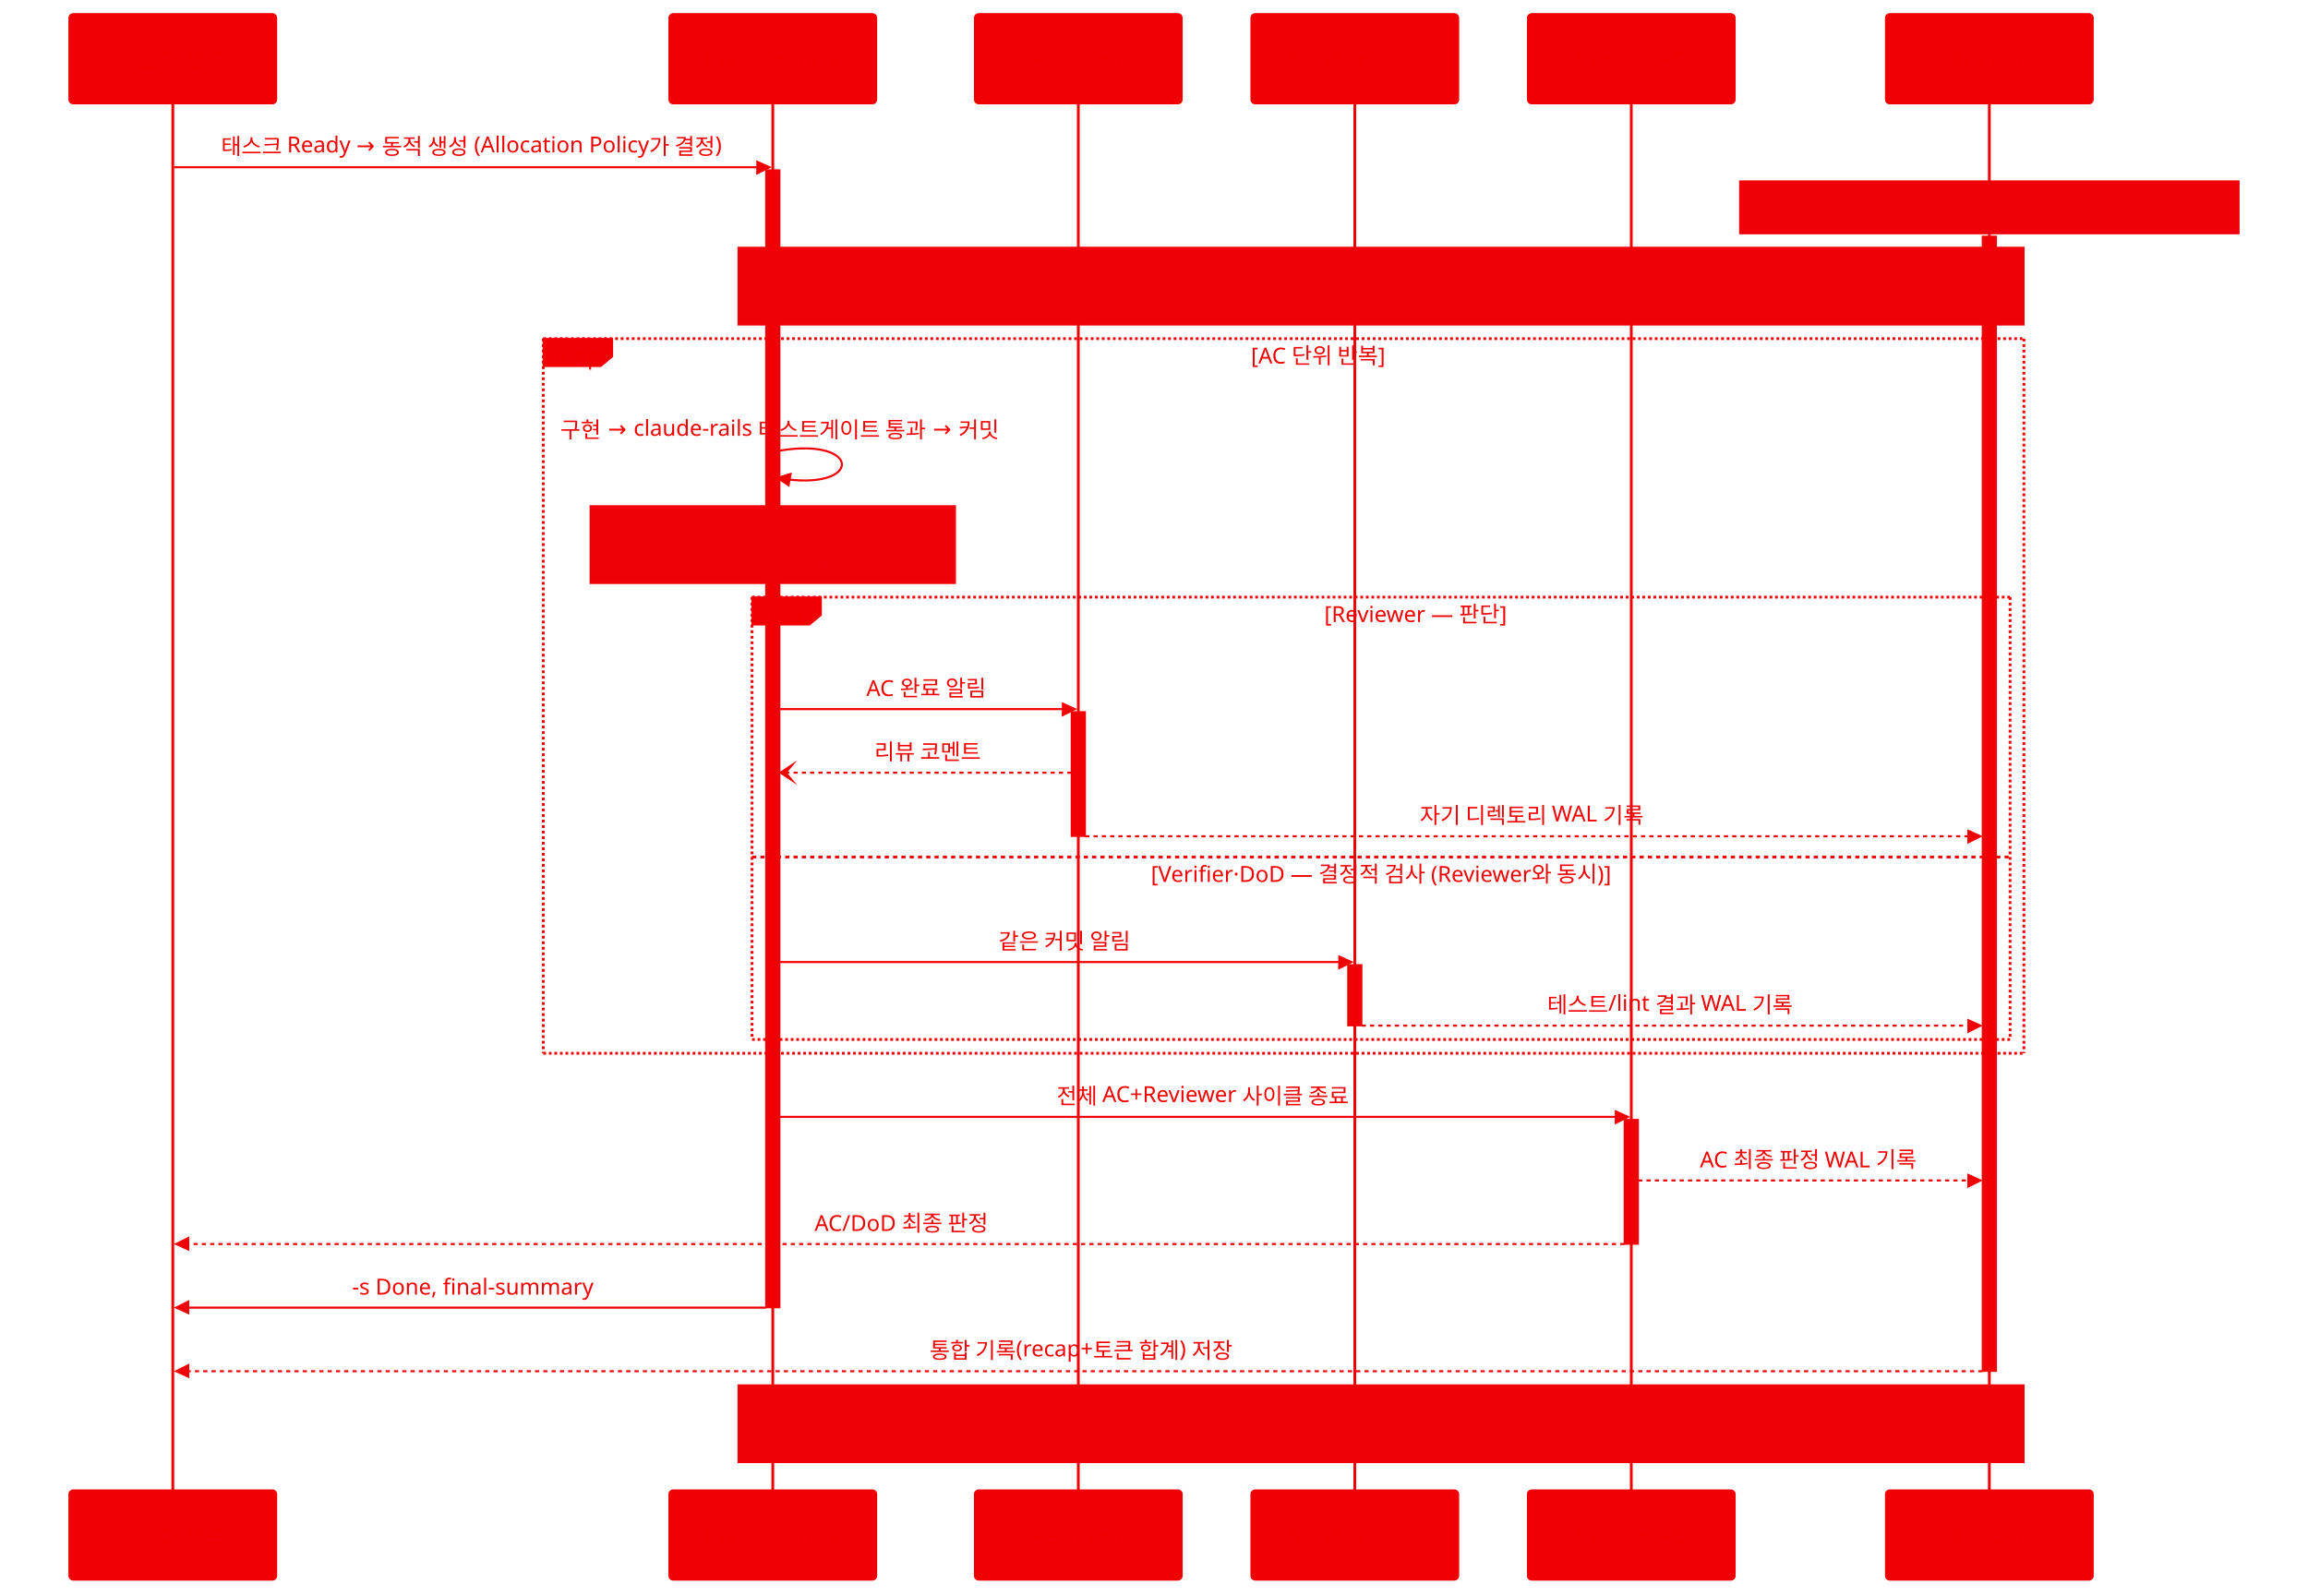
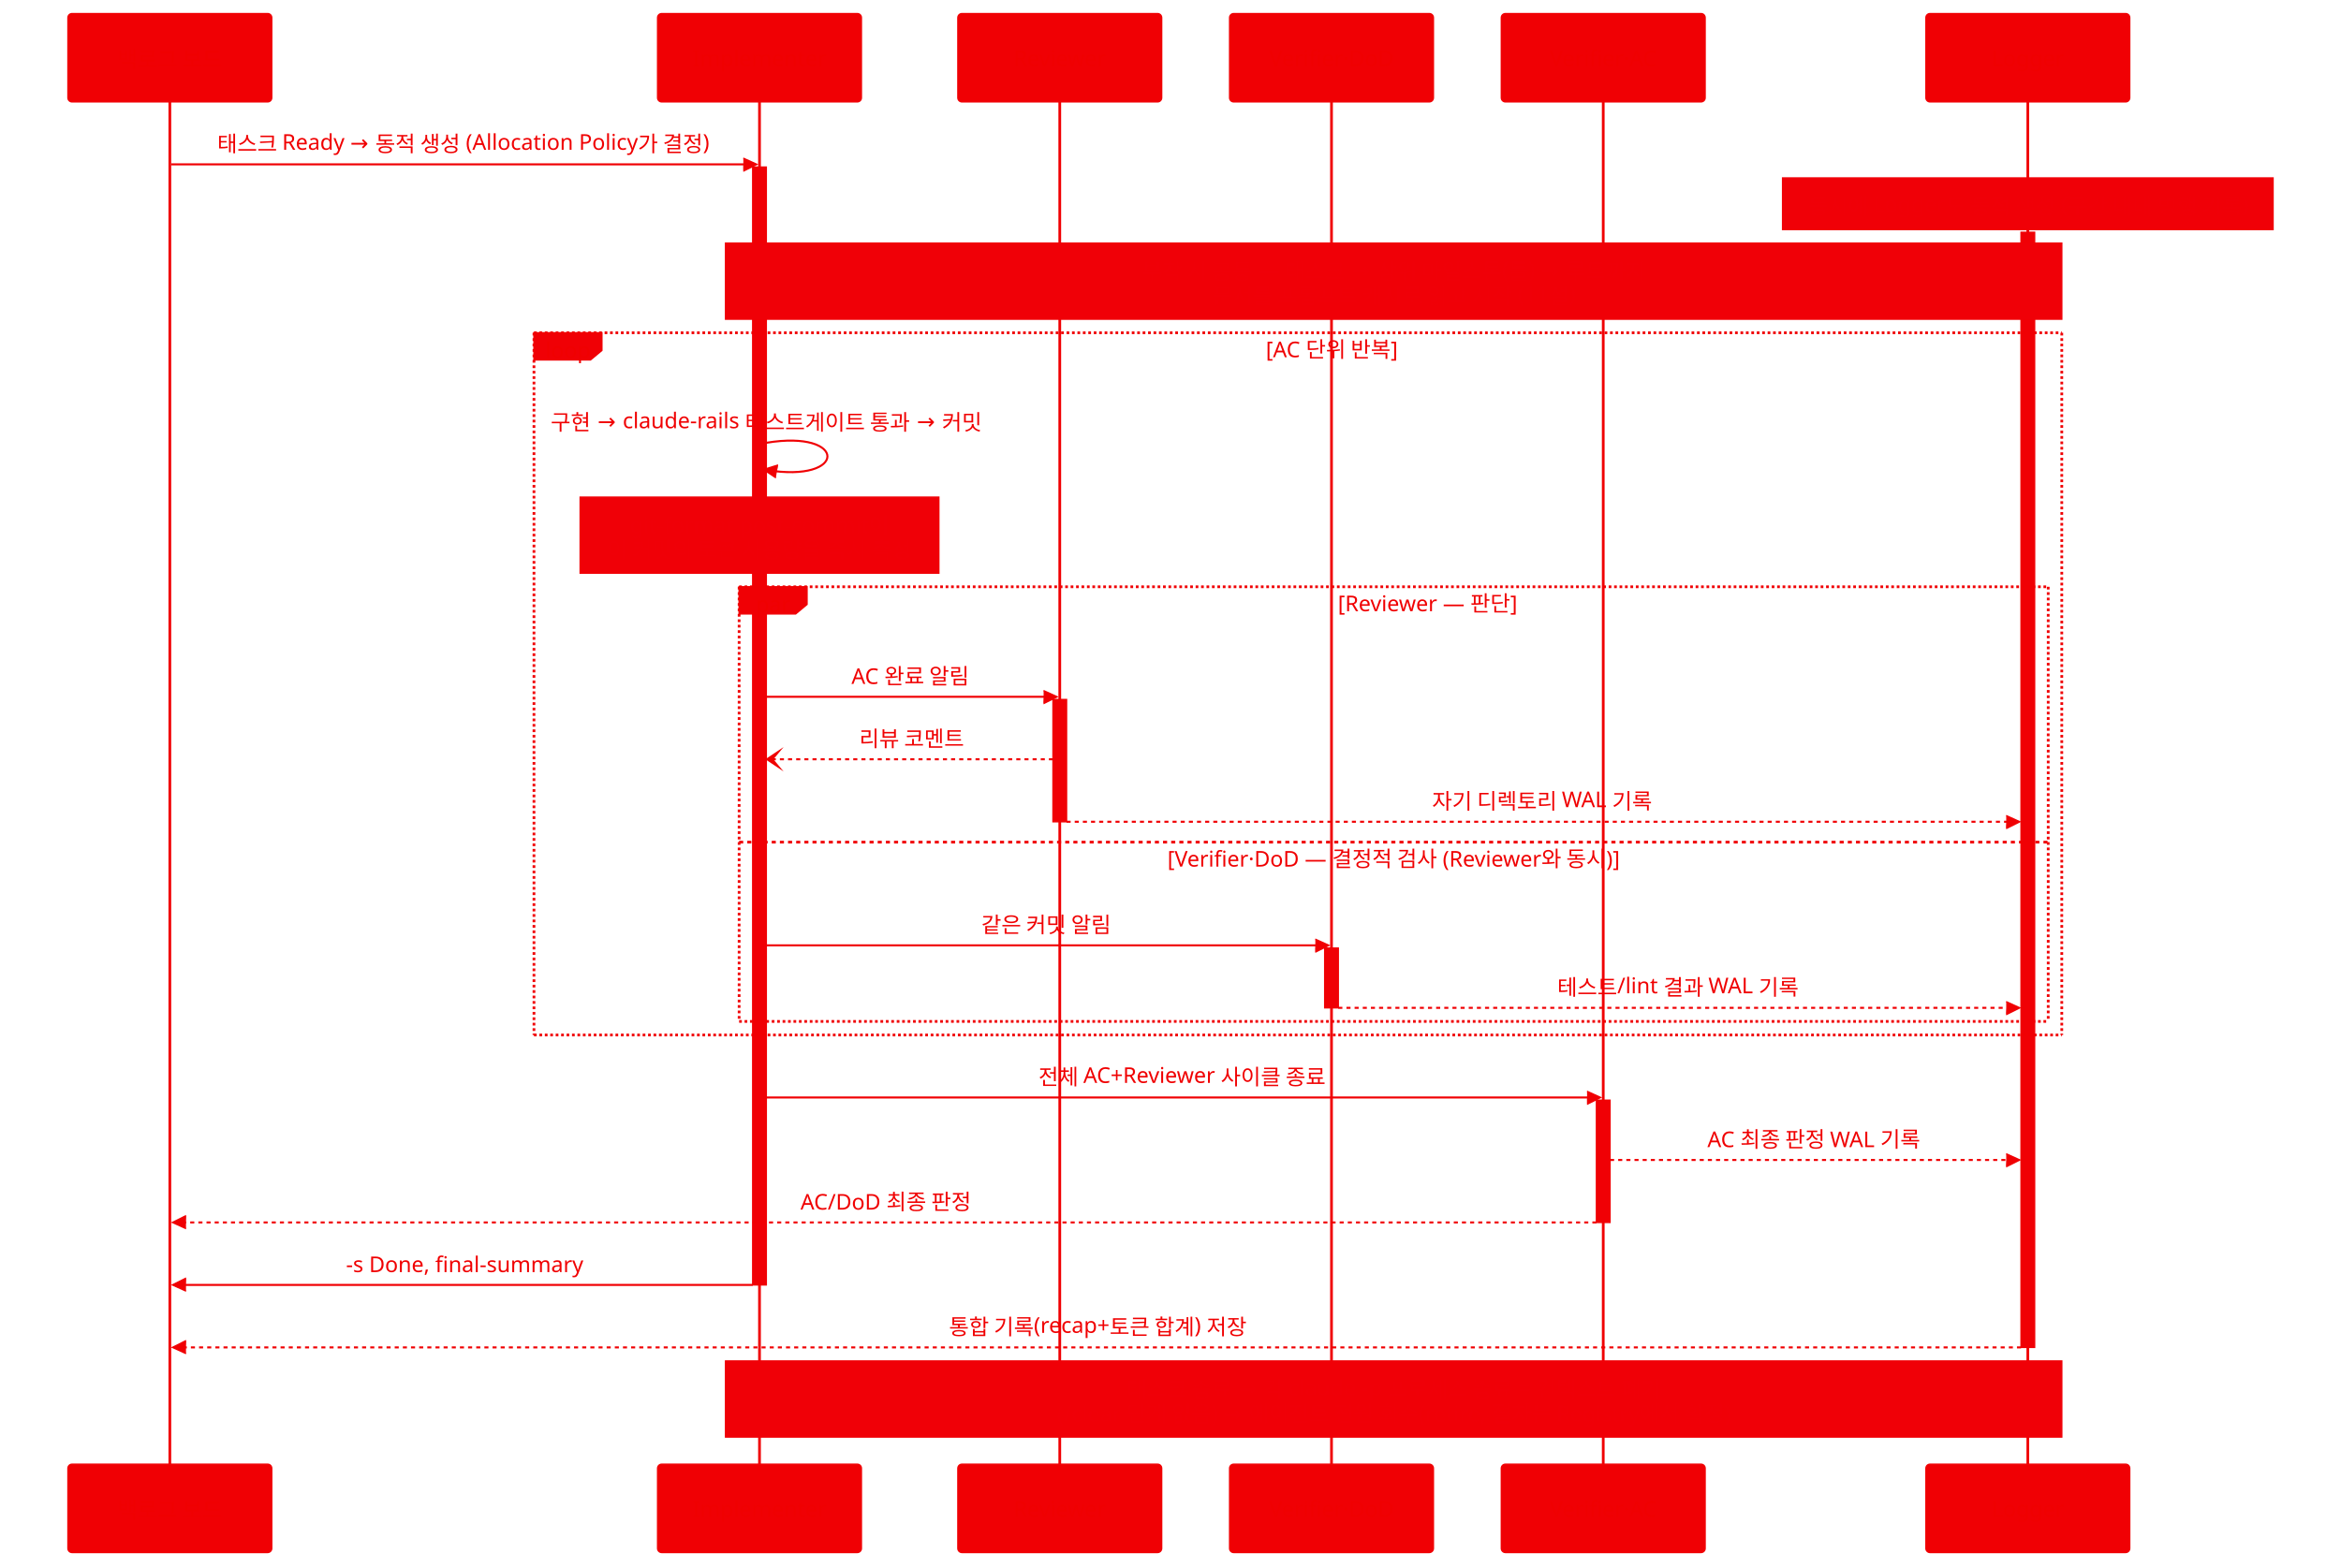
- <svg xmlns="http://www.w3.org/2000/svg" id="my-svg" width="100%" style="max-width: 1669.5px; background-color: transparent;" viewBox="-50 -10 1669.5 1154" role="graphics-document document" aria-roledescription="sequence">
-   <g>
-     <rect x="1314" y="1068" fill="#eaeaea" stroke="#666" width="150" height="65" name="Log" rx="3" ry="3" class="actor actor-bottom" />
-     <text x="1389" y="1100.5" dominant-baseline="central" alignment-baseline="central" class="actor actor-box" style="text-anchor: middle; font-size: 16px; font-weight: 400;">
-       <tspan x="1389" dy="0">Logger</tspan>
+ <svg xmlns="http://www.w3.org/2000/svg" id="my-svg" width="100%" style="max-width: 1723px; background-color: transparent;" viewBox="-50 -10 1723 1154" role="graphics-document document" aria-roledescription="sequence">
+   <g>
+     <rect x="1367.5" y="1068" fill="#eaeaea" stroke="#666" width="150" height="65" name="Log" rx="3" ry="3" class="actor actor-bottom" />
+     <text x="1442.5" y="1100.5" dominant-baseline="central" alignment-baseline="central" class="actor actor-box" style="text-anchor: middle; font-size: 16px; font-weight: 400;">
+       <tspan x="1442.5" dy="0">Logger</tspan>
    </text>
  </g>
  <g>
    <rect x="1055" y="1068" fill="#eaeaea" stroke="#666" width="150" height="65" name="VA" rx="3" ry="3" class="actor actor-bottom" />
    <text x="1130" y="1100.5" dominant-baseline="central" alignment-baseline="central" class="actor actor-box" style="text-anchor: middle; font-size: 16px; font-weight: 400;">
      <tspan x="1130" dy="0">Verifier·AC</tspan>
    </text>
  </g>
  <g>
    <rect x="855" y="1068" fill="#eaeaea" stroke="#666" width="150" height="65" name="VD" rx="3" ry="3" class="actor actor-bottom" />
    <text x="930" y="1100.5" dominant-baseline="central" alignment-baseline="central" class="actor actor-box" style="text-anchor: middle; font-size: 16px; font-weight: 400;">
      <tspan x="930" dy="0">Verifier·DoD</tspan>
    </text>
  </g>
  <g>
    <rect x="655" y="1068" fill="#eaeaea" stroke="#666" width="150" height="65" name="Rev" rx="3" ry="3" class="actor actor-bottom" />
    <text x="730" y="1100.5" dominant-baseline="central" alignment-baseline="central" class="actor actor-box" style="text-anchor: middle; font-size: 16px; font-weight: 400;">
      <tspan x="730" dy="0">Reviewer</tspan>
    </text>
  </g>
  <g>
    <rect x="434" y="1068" fill="#eaeaea" stroke="#666" width="150" height="65" name="Imp" rx="3" ry="3" class="actor actor-bottom" />
    <text x="509" y="1100.5" dominant-baseline="central" alignment-baseline="central" class="actor actor-box" style="text-anchor: middle; font-size: 16px; font-weight: 400;">
      <tspan x="509" dy="0">Implementer</tspan>
    </text>
  </g>
  <g>
    <rect x="0" y="1068" fill="#eaeaea" stroke="#666" width="150" height="65" name="Board" rx="3" ry="3" class="actor actor-bottom" />
    <text x="75" y="1100.5" dominant-baseline="central" alignment-baseline="central" class="actor actor-box" style="text-anchor: middle; font-size: 16px; font-weight: 400;">
      <tspan x="75" dy="0">백로그 보드</tspan>
    </text>
  </g>
  <g>
-     <line id="actor5" x1="1389" y1="65" x2="1389" y2="1068" class="actor-line 200" stroke-width="0.5px" stroke="#999" name="Log" data-et="life-line" data-id="Log" />
+     <line id="actor5" x1="1442.5" y1="65" x2="1442.5" y2="1068" class="actor-line 200" stroke-width="0.5px" stroke="#999" name="Log" data-et="life-line" data-id="Log" />
    <g id="root-5" data-et="participant" data-type="participant" data-id="Log">
-       <rect x="1314" y="0" fill="#eaeaea" stroke="#666" width="150" height="65" name="Log" rx="3" ry="3" class="actor actor-top" />
-       <text x="1389" y="32.5" dominant-baseline="central" alignment-baseline="central" class="actor actor-box" style="text-anchor: middle; font-size: 16px; font-weight: 400;">
-         <tspan x="1389" dy="0">Logger</tspan>
+       <rect x="1367.5" y="0" fill="#eaeaea" stroke="#666" width="150" height="65" name="Log" rx="3" ry="3" class="actor actor-top" />
+       <text x="1442.5" y="32.5" dominant-baseline="central" alignment-baseline="central" class="actor actor-box" style="text-anchor: middle; font-size: 16px; font-weight: 400;">
+         <tspan x="1442.5" dy="0">Logger</tspan>
      </text>
    </g>
  </g>
  <g>
    <line id="actor4" x1="1130" y1="65" x2="1130" y2="1068" class="actor-line 200" stroke-width="0.5px" stroke="#999" name="VA" data-et="life-line" data-id="VA" />
    <g id="root-4" data-et="participant" data-type="participant" data-id="VA">
      <rect x="1055" y="0" fill="#eaeaea" stroke="#666" width="150" height="65" name="VA" rx="3" ry="3" class="actor actor-top" />
      <text x="1130" y="32.5" dominant-baseline="central" alignment-baseline="central" class="actor actor-box" style="text-anchor: middle; font-size: 16px; font-weight: 400;">
        <tspan x="1130" dy="0">Verifier·AC</tspan>
      </text>
    </g>
  </g>
  <g>
    <line id="actor3" x1="930" y1="65" x2="930" y2="1068" class="actor-line 200" stroke-width="0.5px" stroke="#999" name="VD" data-et="life-line" data-id="VD" />
    <g id="root-3" data-et="participant" data-type="participant" data-id="VD">
      <rect x="855" y="0" fill="#eaeaea" stroke="#666" width="150" height="65" name="VD" rx="3" ry="3" class="actor actor-top" />
      <text x="930" y="32.5" dominant-baseline="central" alignment-baseline="central" class="actor actor-box" style="text-anchor: middle; font-size: 16px; font-weight: 400;">
        <tspan x="930" dy="0">Verifier·DoD</tspan>
      </text>
    </g>
  </g>
  <g>
    <line id="actor2" x1="730" y1="65" x2="730" y2="1068" class="actor-line 200" stroke-width="0.5px" stroke="#999" name="Rev" data-et="life-line" data-id="Rev" />
    <g id="root-2" data-et="participant" data-type="participant" data-id="Rev">
      <rect x="655" y="0" fill="#eaeaea" stroke="#666" width="150" height="65" name="Rev" rx="3" ry="3" class="actor actor-top" />
      <text x="730" y="32.5" dominant-baseline="central" alignment-baseline="central" class="actor actor-box" style="text-anchor: middle; font-size: 16px; font-weight: 400;">
        <tspan x="730" dy="0">Reviewer</tspan>
      </text>
    </g>
  </g>
  <g>
    <line id="actor1" x1="509" y1="65" x2="509" y2="1068" class="actor-line 200" stroke-width="0.5px" stroke="#999" name="Imp" data-et="life-line" data-id="Imp" />
    <g id="root-1" data-et="participant" data-type="participant" data-id="Imp">
      <rect x="434" y="0" fill="#eaeaea" stroke="#666" width="150" height="65" name="Imp" rx="3" ry="3" class="actor actor-top" />
      <text x="509" y="32.5" dominant-baseline="central" alignment-baseline="central" class="actor actor-box" style="text-anchor: middle; font-size: 16px; font-weight: 400;">
        <tspan x="509" dy="0">Implementer</tspan>
      </text>
    </g>
  </g>
  <g>
    <line id="actor0" x1="75" y1="65" x2="75" y2="1068" class="actor-line 200" stroke-width="0.5px" stroke="#999" name="Board" data-et="life-line" data-id="Board" />
    <g id="root-0" data-et="participant" data-type="participant" data-id="Board">
      <rect x="0" y="0" fill="#eaeaea" stroke="#666" width="150" height="65" name="Board" rx="3" ry="3" class="actor actor-top" />
      <text x="75" y="32.5" dominant-baseline="central" alignment-baseline="central" class="actor actor-box" style="text-anchor: middle; font-size: 16px; font-weight: 400;">
        <tspan x="75" dy="0">백로그 보드</tspan>
      </text>
    </g>
  </g>
  <style>#my-svg{font-family:IBM Plex Sans,ui-sans-serif,system-ui,sans-serif;font-size:14px;fill:#f00001;}@keyframes edge-animation-frame{from{stroke-dashoffset:0;}}@keyframes dash{to{stroke-dashoffset:0;}}#my-svg .edge-animation-slow{stroke-dasharray:9,5!important;stroke-dashoffset:900;animation:dash 50s linear infinite;stroke-linecap:round;}#my-svg .edge-animation-fast{stroke-dasharray:9,5!important;stroke-dashoffset:900;animation:dash 20s linear infinite;stroke-linecap:round;}#my-svg .error-icon{fill:hsl(179, 100%, 52.059%);}#my-svg .error-text{fill:rgb(244.5, 0, 4.075);stroke:rgb(244.5, 0, 4.075);}#my-svg .edge-thickness-normal{stroke-width:1px;}#my-svg .edge-thickness-thick{stroke-width:3.5px;}#my-svg .edge-pattern-solid{stroke-dasharray:0;}#my-svg .edge-thickness-invisible{stroke-width:0;fill:none;}#my-svg .edge-pattern-dashed{stroke-dasharray:3;}#my-svg .edge-pattern-dotted{stroke-dasharray:2;}#my-svg .marker{fill:#f00003;stroke:#f00003;}#my-svg .marker.cross{stroke:#f00003;}#my-svg svg{font-family:IBM Plex Sans,ui-sans-serif,system-ui,sans-serif;font-size:14px;}#my-svg p{margin:0;}#my-svg .actor{stroke:#f00003;fill:#f00004;stroke-width:1;}#my-svg rect.actor.outer-path[data-look="neo"]{filter:drop-shadow( 1px 2px 2px rgba(185,185,185,1));}#my-svg rect.note[data-look="neo"]{stroke:#f00006;fill:#f00007;filter:drop-shadow( 1px 2px 2px rgba(185,185,185,1));}#my-svg text.actor&gt;tspan{fill:#f00001;stroke:none;}#my-svg .actor-line{stroke:#f00003;}#my-svg .innerArc{stroke-width:1.5;stroke-dasharray:none;}#my-svg .messageLine0{stroke-width:1.5;stroke-dasharray:none;stroke:#f00003;}#my-svg .messageLine1{stroke-width:1.5;stroke-dasharray:2,2;stroke:#f00003;}#my-svg [id$="-arrowhead"] path{fill:#f00003;stroke:#f00003;}#my-svg .sequenceNumber{fill:#f00004;}#my-svg [id$="-sequencenumber"]{fill:#f00003;}#my-svg [id$="-crosshead"] path{fill:#f00003;stroke:#f00003;}#my-svg .messageText{fill:#f00001;stroke:none;}#my-svg .labelBox{stroke:#f00003;fill:#f00005;filter:none;}#my-svg .labelText,#my-svg .labelText&gt;tspan{fill:#f00001;stroke:none;}#my-svg .loopText,#my-svg .loopText&gt;tspan{fill:#f00001;stroke:none;}#my-svg .sectionTitle,#my-svg .sectionTitle&gt;tspan{fill:#f00001;stroke:none;}#my-svg .loopLine{stroke-width:2px;stroke-dasharray:2,2;stroke:#f00003;fill:#f00003;}#my-svg .note{stroke:#f00006;fill:#f00007;}#my-svg .noteText,#my-svg .noteText&gt;tspan{fill:#f00008;stroke:none;font-weight:normal;}#my-svg .activation0{fill:#f00005;stroke:#f00003;}#my-svg .activation1{fill:#f00005;stroke:#f00003;}#my-svg .activation2{fill:#f00005;stroke:#f00003;}#my-svg .actorPopupMenu{position:absolute;}#my-svg .actorPopupMenuPanel{position:absolute;fill:#f00004;box-shadow:0px 8px 16px 0px rgba(0,0,0,0.2);filter:drop-shadow(3px 5px 2px rgb(0 0 0 / 0.4));}#my-svg .actor-man circle,#my-svg line{fill:#f00004;stroke-width:2px;}#my-svg g rect.rect{filter:drop-shadow( 1px 2px 2px rgba(185,185,185,1));stroke:#f00003;}#my-svg .node .neo-node{stroke:#f00003;}#my-svg [data-look="neo"].node rect,#my-svg [data-look="neo"].cluster rect,#my-svg [data-look="neo"].node polygon{stroke:url(#my-svg-gradient);filter:drop-shadow( 1px 2px 2px rgba(185,185,185,1));}#my-svg [data-look="neo"].swimlane.cluster rect{filter:none;}#my-svg [data-look="neo"].node path{stroke:url(#my-svg-gradient);stroke-width:1px;}#my-svg [data-look="neo"].node .outer-path{filter:drop-shadow( 1px 2px 2px rgba(185,185,185,1));}#my-svg [data-look="neo"].node .neo-line path{stroke:#f00003;filter:none;}#my-svg [data-look="neo"].node circle{stroke:url(#my-svg-gradient);filter:drop-shadow( 1px 2px 2px rgba(185,185,185,1));}#my-svg [data-look="neo"].node circle .state-start{fill:#000000;}#my-svg [data-look="neo"].icon-shape .icon{fill:url(#my-svg-gradient);filter:drop-shadow( 1px 2px 2px rgba(185,185,185,1));}#my-svg [data-look="neo"].icon-shape .icon-neo path{stroke:url(#my-svg-gradient);filter:drop-shadow( 1px 2px 2px rgba(185,185,185,1));}#my-svg :root{--mermaid-font-family:"trebuchet ms",verdana,arial,sans-serif;}</style>
  <g />
  <defs>
    <symbol id="my-svg-computer" width="24" height="24">
      <path transform="scale(.5)" d="M2 2v13h20v-13h-20zm18 11h-16v-9h16v9zm-10.228 6l.466-1h3.524l.467 1h-4.457zm14.228 3h-24l2-6h2.104l-1.33 4h18.45l-1.297-4h2.073l2 6zm-5-10h-14v-7h14v7z" />
    </symbol>
  </defs>
  <defs>
    <symbol id="my-svg-database" fill-rule="evenodd" clip-rule="evenodd">
      <path transform="scale(.5)" d="M12.258.001l.256.004.255.005.253.008.251.01.249.012.247.015.246.016.242.019.241.02.239.023.236.024.233.027.231.028.229.031.225.032.223.034.22.036.217.038.214.04.211.041.208.043.205.045.201.046.198.048.194.05.191.051.187.053.183.054.18.056.175.057.172.059.168.06.163.061.16.063.155.064.15.066.074.033.073.033.071.034.07.034.069.035.068.035.067.035.066.035.064.036.064.036.062.036.06.036.06.037.058.037.058.037.055.038.055.038.053.038.052.038.051.039.05.039.048.039.047.039.045.04.044.04.043.04.041.04.04.041.039.041.037.041.036.041.034.041.033.042.032.042.03.042.029.042.027.042.026.043.024.043.023.043.021.043.02.043.018.044.017.043.015.044.013.044.012.044.011.045.009.044.007.045.006.045.004.045.002.045.001.045v17l-.001.045-.002.045-.004.045-.006.045-.007.045-.009.044-.011.045-.012.044-.013.044-.015.044-.017.043-.018.044-.02.043-.021.043-.023.043-.024.043-.026.043-.027.042-.029.042-.03.042-.032.042-.033.042-.034.041-.036.041-.037.041-.039.041-.04.041-.041.04-.043.04-.044.04-.045.04-.047.039-.048.039-.05.039-.051.039-.052.038-.053.038-.055.038-.055.038-.058.037-.058.037-.06.037-.06.036-.062.036-.064.036-.064.036-.066.035-.067.035-.068.035-.069.035-.07.034-.071.034-.073.033-.074.033-.15.066-.155.064-.16.063-.163.061-.168.06-.172.059-.175.057-.18.056-.183.054-.187.053-.191.051-.194.05-.198.048-.201.046-.205.045-.208.043-.211.041-.214.04-.217.038-.22.036-.223.034-.225.032-.229.031-.231.028-.233.027-.236.024-.239.023-.241.02-.242.019-.246.016-.247.015-.249.012-.251.01-.253.008-.255.005-.256.004-.258.001-.258-.001-.256-.004-.255-.005-.253-.008-.251-.01-.249-.012-.247-.015-.245-.016-.243-.019-.241-.02-.238-.023-.236-.024-.234-.027-.231-.028-.228-.031-.226-.032-.223-.034-.22-.036-.217-.038-.214-.04-.211-.041-.208-.043-.204-.045-.201-.046-.198-.048-.195-.05-.19-.051-.187-.053-.184-.054-.179-.056-.176-.057-.172-.059-.167-.06-.164-.061-.159-.063-.155-.064-.151-.066-.074-.033-.072-.033-.072-.034-.07-.034-.069-.035-.068-.035-.067-.035-.066-.035-.064-.036-.063-.036-.062-.036-.061-.036-.06-.037-.058-.037-.057-.037-.056-.038-.055-.038-.053-.038-.052-.038-.051-.039-.049-.039-.049-.039-.046-.039-.046-.04-.044-.04-.043-.04-.041-.04-.04-.041-.039-.041-.037-.041-.036-.041-.034-.041-.033-.042-.032-.042-.03-.042-.029-.042-.027-.042-.026-.043-.024-.043-.023-.043-.021-.043-.02-.043-.018-.044-.017-.043-.015-.044-.013-.044-.012-.044-.011-.045-.009-.044-.007-.045-.006-.045-.004-.045-.002-.045-.001-.045v-17l.001-.045.002-.045.004-.045.006-.045.007-.045.009-.044.011-.045.012-.044.013-.044.015-.044.017-.043.018-.044.02-.043.021-.043.023-.043.024-.043.026-.043.027-.042.029-.042.03-.042.032-.042.033-.042.034-.041.036-.041.037-.041.039-.041.04-.041.041-.04.043-.04.044-.04.046-.04.046-.039.049-.039.049-.039.051-.039.052-.038.053-.038.055-.038.056-.038.057-.037.058-.037.06-.037.061-.036.062-.036.063-.036.064-.036.066-.035.067-.035.068-.035.069-.035.07-.034.072-.034.072-.033.074-.033.151-.066.155-.064.159-.063.164-.061.167-.06.172-.059.176-.057.179-.056.184-.054.187-.053.19-.051.195-.05.198-.048.201-.046.204-.045.208-.043.211-.041.214-.04.217-.038.22-.036.223-.034.226-.032.228-.031.231-.028.234-.027.236-.024.238-.023.241-.02.243-.019.245-.016.247-.015.249-.012.251-.01.253-.008.255-.005.256-.004.258-.001.258.001zm-9.258 20.499v.01l.001.021.003.021.004.022.005.021.006.022.007.022.009.023.01.022.011.023.012.023.013.023.015.023.016.024.017.023.018.024.019.024.021.024.022.025.023.024.024.025.052.049.056.05.061.051.066.051.07.051.075.051.079.052.084.052.088.052.092.052.097.052.102.051.105.052.11.052.114.051.119.051.123.051.127.05.131.05.135.05.139.048.144.049.147.047.152.047.155.047.16.045.163.045.167.043.171.043.176.041.178.041.183.039.187.039.19.037.194.035.197.035.202.033.204.031.209.03.212.029.216.027.219.025.222.024.226.021.23.02.233.018.236.016.24.015.243.012.246.01.249.008.253.005.256.004.259.001.26-.001.257-.004.254-.005.25-.008.247-.011.244-.012.241-.014.237-.016.233-.018.231-.021.226-.021.224-.024.22-.026.216-.027.212-.028.21-.031.205-.031.202-.034.198-.034.194-.036.191-.037.187-.039.183-.04.179-.04.175-.042.172-.043.168-.044.163-.045.16-.046.155-.046.152-.047.148-.048.143-.049.139-.049.136-.05.131-.05.126-.05.123-.051.118-.052.114-.051.11-.052.106-.052.101-.052.096-.052.092-.052.088-.053.083-.051.079-.052.074-.052.07-.051.065-.051.06-.051.056-.05.051-.05.023-.024.023-.025.021-.024.02-.024.019-.024.018-.024.017-.024.015-.023.014-.024.013-.023.012-.023.01-.023.01-.022.008-.022.006-.022.006-.022.004-.022.004-.021.001-.021.001-.021v-4.127l-.077.055-.08.053-.083.054-.085.053-.087.052-.09.052-.093.051-.095.05-.097.05-.1.049-.102.049-.105.048-.106.047-.109.047-.111.046-.114.045-.115.045-.118.044-.12.043-.122.042-.124.042-.126.041-.128.04-.13.04-.132.038-.134.038-.135.037-.138.037-.139.035-.142.035-.143.034-.144.033-.147.032-.148.031-.15.03-.151.03-.153.029-.154.027-.156.027-.158.026-.159.025-.161.024-.162.023-.163.022-.165.021-.166.02-.167.019-.169.018-.169.017-.171.016-.173.015-.173.014-.175.013-.175.012-.177.011-.178.01-.179.008-.179.008-.181.006-.182.005-.182.004-.184.003-.184.002h-.37l-.184-.002-.184-.003-.182-.004-.182-.005-.181-.006-.179-.008-.179-.008-.178-.01-.176-.011-.176-.012-.175-.013-.173-.014-.172-.015-.171-.016-.17-.017-.169-.018-.167-.019-.166-.02-.165-.021-.163-.022-.162-.023-.161-.024-.159-.025-.157-.026-.156-.027-.155-.027-.153-.029-.151-.03-.15-.03-.148-.031-.146-.032-.145-.033-.143-.034-.141-.035-.14-.035-.137-.037-.136-.037-.134-.038-.132-.038-.13-.04-.128-.04-.126-.041-.124-.042-.122-.042-.12-.044-.117-.043-.116-.045-.113-.045-.112-.046-.109-.047-.106-.047-.105-.048-.102-.049-.1-.049-.097-.05-.095-.05-.093-.052-.09-.051-.087-.052-.085-.053-.083-.054-.08-.054-.077-.054v4.127zm0-5.654v.011l.001.021.003.021.004.021.005.022.006.022.007.022.009.022.01.022.011.023.012.023.013.023.015.024.016.023.017.024.018.024.019.024.021.024.022.024.023.025.024.024.052.05.056.05.061.05.066.051.07.051.075.052.079.051.084.052.088.052.092.052.097.052.102.052.105.052.11.051.114.051.119.052.123.05.127.051.131.05.135.049.139.049.144.048.147.048.152.047.155.046.16.045.163.045.167.044.171.042.176.042.178.04.183.04.187.038.19.037.194.036.197.034.202.033.204.032.209.03.212.028.216.027.219.025.222.024.226.022.23.02.233.018.236.016.24.014.243.012.246.01.249.008.253.006.256.003.259.001.26-.001.257-.003.254-.006.25-.008.247-.01.244-.012.241-.015.237-.016.233-.018.231-.02.226-.022.224-.024.22-.025.216-.027.212-.029.21-.03.205-.032.202-.033.198-.035.194-.036.191-.037.187-.039.183-.039.179-.041.175-.042.172-.043.168-.044.163-.045.16-.045.155-.047.152-.047.148-.048.143-.048.139-.05.136-.049.131-.05.126-.051.123-.051.118-.051.114-.052.11-.052.106-.052.101-.052.096-.052.092-.052.088-.052.083-.052.079-.052.074-.051.07-.052.065-.051.06-.05.056-.051.051-.049.023-.025.023-.024.021-.025.02-.024.019-.024.018-.024.017-.024.015-.023.014-.023.013-.024.012-.022.01-.023.01-.023.008-.022.006-.022.006-.022.004-.021.004-.022.001-.021.001-.021v-4.139l-.077.054-.08.054-.083.054-.085.052-.087.053-.09.051-.093.051-.095.051-.097.05-.1.049-.102.049-.105.048-.106.047-.109.047-.111.046-.114.045-.115.044-.118.044-.12.044-.122.042-.124.042-.126.041-.128.04-.13.039-.132.039-.134.038-.135.037-.138.036-.139.036-.142.035-.143.033-.144.033-.147.033-.148.031-.15.03-.151.03-.153.028-.154.028-.156.027-.158.026-.159.025-.161.024-.162.023-.163.022-.165.021-.166.02-.167.019-.169.018-.169.017-.171.016-.173.015-.173.014-.175.013-.175.012-.177.011-.178.009-.179.009-.179.007-.181.007-.182.005-.182.004-.184.003-.184.002h-.37l-.184-.002-.184-.003-.182-.004-.182-.005-.181-.007-.179-.007-.179-.009-.178-.009-.176-.011-.176-.012-.175-.013-.173-.014-.172-.015-.171-.016-.17-.017-.169-.018-.167-.019-.166-.02-.165-.021-.163-.022-.162-.023-.161-.024-.159-.025-.157-.026-.156-.027-.155-.028-.153-.028-.151-.03-.15-.03-.148-.031-.146-.033-.145-.033-.143-.033-.141-.035-.14-.036-.137-.036-.136-.037-.134-.038-.132-.039-.13-.039-.128-.04-.126-.041-.124-.042-.122-.043-.12-.043-.117-.044-.116-.044-.113-.046-.112-.046-.109-.046-.106-.047-.105-.048-.102-.049-.1-.049-.097-.05-.095-.051-.093-.051-.09-.051-.087-.053-.085-.052-.083-.054-.08-.054-.077-.054v4.139zm0-5.666v.011l.001.02.003.022.004.021.005.022.006.021.007.022.009.023.01.022.011.023.012.023.013.023.015.023.016.024.017.024.018.023.019.024.021.025.022.024.023.024.024.025.052.05.056.05.061.05.066.051.07.051.075.052.079.051.084.052.088.052.092.052.097.052.102.052.105.051.11.052.114.051.119.051.123.051.127.05.131.05.135.05.139.049.144.048.147.048.152.047.155.046.16.045.163.045.167.043.171.043.176.042.178.04.183.04.187.038.19.037.194.036.197.034.202.033.204.032.209.03.212.028.216.027.219.025.222.024.226.021.23.02.233.018.236.017.24.014.243.012.246.01.249.008.253.006.256.003.259.001.26-.001.257-.003.254-.006.25-.008.247-.01.244-.013.241-.014.237-.016.233-.018.231-.02.226-.022.224-.024.22-.025.216-.027.212-.029.21-.03.205-.032.202-.033.198-.035.194-.036.191-.037.187-.039.183-.039.179-.041.175-.042.172-.043.168-.044.163-.045.16-.045.155-.047.152-.047.148-.048.143-.049.139-.049.136-.049.131-.051.126-.05.123-.051.118-.052.114-.051.11-.052.106-.052.101-.052.096-.052.092-.052.088-.052.083-.052.079-.052.074-.052.07-.051.065-.051.06-.051.056-.05.051-.049.023-.025.023-.025.021-.024.02-.024.019-.024.018-.024.017-.024.015-.023.014-.024.013-.023.012-.023.01-.022.01-.023.008-.022.006-.022.006-.022.004-.022.004-.021.001-.021.001-.021v-4.153l-.077.054-.08.054-.083.053-.085.053-.087.053-.09.051-.093.051-.095.051-.097.05-.1.049-.102.048-.105.048-.106.048-.109.046-.111.046-.114.046-.115.044-.118.044-.12.043-.122.043-.124.042-.126.041-.128.04-.13.039-.132.039-.134.038-.135.037-.138.036-.139.036-.142.034-.143.034-.144.033-.147.032-.148.032-.15.03-.151.03-.153.028-.154.028-.156.027-.158.026-.159.024-.161.024-.162.023-.163.023-.165.021-.166.02-.167.019-.169.018-.169.017-.171.016-.173.015-.173.014-.175.013-.175.012-.177.01-.178.01-.179.009-.179.007-.181.006-.182.006-.182.004-.184.003-.184.001-.185.001-.185-.001-.184-.001-.184-.003-.182-.004-.182-.006-.181-.006-.179-.007-.179-.009-.178-.01-.176-.01-.176-.012-.175-.013-.173-.014-.172-.015-.171-.016-.17-.017-.169-.018-.167-.019-.166-.02-.165-.021-.163-.023-.162-.023-.161-.024-.159-.024-.157-.026-.156-.027-.155-.028-.153-.028-.151-.03-.15-.03-.148-.032-.146-.032-.145-.033-.143-.034-.141-.034-.14-.036-.137-.036-.136-.037-.134-.038-.132-.039-.13-.039-.128-.041-.126-.041-.124-.041-.122-.043-.12-.043-.117-.044-.116-.044-.113-.046-.112-.046-.109-.046-.106-.048-.105-.048-.102-.048-.1-.05-.097-.049-.095-.051-.093-.051-.09-.052-.087-.052-.085-.053-.083-.053-.08-.054-.077-.054v4.153zm8.74-8.179l-.257.004-.254.005-.25.008-.247.011-.244.012-.241.014-.237.016-.233.018-.231.021-.226.022-.224.023-.22.026-.216.027-.212.028-.21.031-.205.032-.202.033-.198.034-.194.036-.191.038-.187.038-.183.04-.179.041-.175.042-.172.043-.168.043-.163.045-.16.046-.155.046-.152.048-.148.048-.143.048-.139.049-.136.05-.131.05-.126.051-.123.051-.118.051-.114.052-.11.052-.106.052-.101.052-.096.052-.092.052-.088.052-.083.052-.079.052-.074.051-.07.052-.065.051-.06.05-.056.05-.051.05-.023.025-.023.024-.021.024-.02.025-.019.024-.018.024-.017.023-.015.024-.014.023-.013.023-.012.023-.01.023-.01.022-.008.022-.006.023-.006.021-.004.022-.004.021-.001.021-.001.021.001.021.001.021.004.021.004.022.006.021.006.023.008.022.01.022.01.023.012.023.013.023.014.023.015.024.017.023.018.024.019.024.02.025.021.024.023.024.023.025.051.05.056.05.06.05.065.051.07.052.074.051.079.052.083.052.088.052.092.052.096.052.101.052.106.052.11.052.114.052.118.051.123.051.126.051.131.05.136.05.139.049.143.048.148.048.152.048.155.046.16.046.163.045.168.043.172.043.175.042.179.041.183.04.187.038.191.038.194.036.198.034.202.033.205.032.21.031.212.028.216.027.22.026.224.023.226.022.231.021.233.018.237.016.241.014.244.012.247.011.25.008.254.005.257.004.26.001.26-.001.257-.004.254-.005.25-.008.247-.011.244-.012.241-.014.237-.016.233-.018.231-.021.226-.022.224-.023.22-.026.216-.027.212-.028.21-.031.205-.032.202-.033.198-.034.194-.036.191-.038.187-.038.183-.04.179-.041.175-.042.172-.043.168-.043.163-.045.16-.046.155-.046.152-.048.148-.048.143-.048.139-.049.136-.05.131-.05.126-.051.123-.051.118-.051.114-.052.11-.052.106-.052.101-.052.096-.052.092-.052.088-.052.083-.052.079-.052.074-.051.07-.052.065-.051.06-.05.056-.05.051-.05.023-.025.023-.024.021-.024.02-.025.019-.024.018-.024.017-.023.015-.024.014-.023.013-.023.012-.023.01-.023.01-.022.008-.022.006-.023.006-.021.004-.022.004-.021.001-.021.001-.021-.001-.021-.001-.021-.004-.021-.004-.022-.006-.021-.006-.023-.008-.022-.01-.022-.01-.023-.012-.023-.013-.023-.014-.023-.015-.024-.017-.023-.018-.024-.019-.024-.02-.025-.021-.024-.023-.024-.023-.025-.051-.05-.056-.05-.06-.05-.065-.051-.07-.052-.074-.051-.079-.052-.083-.052-.088-.052-.092-.052-.096-.052-.101-.052-.106-.052-.11-.052-.114-.052-.118-.051-.123-.051-.126-.051-.131-.05-.136-.05-.139-.049-.143-.048-.148-.048-.152-.048-.155-.046-.16-.046-.163-.045-.168-.043-.172-.043-.175-.042-.179-.041-.183-.04-.187-.038-.191-.038-.194-.036-.198-.034-.202-.033-.205-.032-.21-.031-.212-.028-.216-.027-.22-.026-.224-.023-.226-.022-.231-.021-.233-.018-.237-.016-.241-.014-.244-.012-.247-.011-.25-.008-.254-.005-.257-.004-.26-.001-.26.001z" />
    </symbol>
  </defs>
  <defs>
    <symbol id="my-svg-clock" width="24" height="24">
      <path transform="scale(.5)" d="M12 2c5.514 0 10 4.486 10 10s-4.486 10-10 10-10-4.486-10-10 4.486-10 10-10zm0-2c-6.627 0-12 5.373-12 12s5.373 12 12 12 12-5.373 12-12-5.373-12-12-12zm5.848 12.459c.202.038.202.333.001.372-1.907.361-6.045 1.111-6.547 1.111-.719 0-1.301-.582-1.301-1.301 0-.512.77-5.447 1.125-7.445.034-.192.312-.181.343.014l.985 6.238 5.394 1.011z" />
    </symbol>
  </defs>
  <defs>
    <marker id="my-svg-arrowhead" refX="7.9" refY="5" markerUnits="userSpaceOnUse" markerWidth="12" markerHeight="12" orient="auto-start-reverse">
      <path d="M -1 0 L 10 5 L 0 10 z" />
    </marker>
  </defs>
  <defs>
    <marker id="my-svg-crosshead" markerWidth="15" markerHeight="8" orient="auto" refX="4" refY="4.5">
      <path fill="none" stroke="#000000" stroke-width="1pt" d="M 1,2 L 6,7 M 6,2 L 1,7" style="stroke-dasharray: 0, 0;" />
    </marker>
  </defs>
  <defs>
    <marker id="my-svg-filled-head" refX="15.5" refY="7" markerWidth="20" markerHeight="28" orient="auto">
      <path d="M 18,7 L9,13 L14,7 L9,1 Z" />
    </marker>
  </defs>
  <defs>
    <marker id="my-svg-sequencenumber" refX="15" refY="15" markerWidth="60" markerHeight="40" orient="auto">
      <circle cx="15" cy="15" r="6" />
    </marker>
  </defs>
  <defs>
    <marker id="my-svg-solidTopArrowHead" refX="7.9" refY="7.25" markerUnits="userSpaceOnUse" markerWidth="12" markerHeight="12" orient="auto-start-reverse">
      <path d="M 0 0 L 10 8 L 0 8 z" />
    </marker>
  </defs>
  <defs>
    <marker id="my-svg-solidBottomArrowHead" refX="7.9" refY="0.75" markerUnits="userSpaceOnUse" markerWidth="12" markerHeight="12" orient="auto-start-reverse">
      <path d="M 0 0 L 10 0 L 0 8 z" />
    </marker>
  </defs>
  <defs>
    <marker id="my-svg-stickTopArrowHead" refX="7.5" refY="7" markerUnits="userSpaceOnUse" markerWidth="12" markerHeight="12" orient="auto-start-reverse">
      <path d="M 0 0 L 7 7" stroke="black" stroke-width="1.5" fill="none" />
    </marker>
  </defs>
  <defs>
    <marker id="my-svg-stickBottomArrowHead" refX="7.5" refY="0" markerUnits="userSpaceOnUse" markerWidth="12" markerHeight="12" orient="auto-start-reverse">
      <path d="M 0 7 L 7 0" stroke="black" stroke-width="1.5" fill="none" />
    </marker>
  </defs>
  <g>
    <rect x="504" y="113" fill="#EDF2AE" stroke="#666" width="10" height="823" class="activation0" />
  </g>
  <g data-et="note" data-id="i2">
-     <rect x="1208.5" y="121" fill="#EDF2AE" stroke="#666" width="361" height="38" class="note" />
-     <text x="1389" y="126" text-anchor="middle" dominant-baseline="middle" alignment-baseline="middle" class="noteText" dy="1em" style="font-size: 16px; font-weight: 400;">
-       <tspan x="1389">동시에 Logger도 동적 생성 (구간 내내 병행 기록)</tspan>
-     </text>
-   </g>
-   <g>
-     <rect x="1384" y="161" fill="#EDF2AE" stroke="#666" width="10" height="821" class="activation0" />
+     <rect x="1262" y="121" fill="#EDF2AE" stroke="#666" width="361" height="38" class="note" />
+     <text x="1443" y="126" text-anchor="middle" dominant-baseline="middle" alignment-baseline="middle" class="noteText" dy="1em" style="font-size: 16px; font-weight: 400;">
+       <tspan x="1443">동시에 Logger도 동적 생성 (구간 내내 병행 기록)</tspan>
+     </text>
+   </g>
+   <g>
+     <rect x="1437.5" y="161" fill="#EDF2AE" stroke="#666" width="10" height="821" class="activation0" />
  </g>
  <g data-et="note" data-id="i4">
-     <rect x="484" y="169" fill="#EDF2AE" stroke="#666" width="930" height="56" class="note" />
-     <text x="949" y="174" text-anchor="middle" dominant-baseline="middle" alignment-baseline="middle" class="noteText" dy="1em" style="font-size: 16px; font-weight: 400;">
-       <tspan x="949">부착 시 공통 — 태스크 → 상위 마일스톤(들) → 루트까지</tspan>
-     </text>
-     <text x="949" y="192" text-anchor="middle" dominant-baseline="middle" alignment-baseline="middle" class="noteText" dy="1em" style="font-size: 16px; font-weight: 400;">
-       <tspan x="949">문서를 프롬프트 캐시로 읽고 시작 (11절)</tspan>
+     <rect x="484" y="169" fill="#EDF2AE" stroke="#666" width="983.5" height="56" class="note" />
+     <text x="976" y="174" text-anchor="middle" dominant-baseline="middle" alignment-baseline="middle" class="noteText" dy="1em" style="font-size: 16px; font-weight: 400;">
+       <tspan x="976">부착 시 공통 — 태스크 → 상위 마일스톤(들) → 루트까지</tspan>
+     </text>
+     <text x="976" y="192" text-anchor="middle" dominant-baseline="middle" alignment-baseline="middle" class="noteText" dy="1em" style="font-size: 16px; font-weight: 400;">
+       <tspan x="976">문서를 프롬프트 캐시로 읽고 시작 (11절)</tspan>
    </text>
  </g>
  <g data-et="note" data-id="i7">
    <rect x="377" y="356" fill="#EDF2AE" stroke="#666" width="264" height="56" class="note" />
    <text x="509" y="361" text-anchor="middle" dominant-baseline="middle" alignment-baseline="middle" class="noteText" dy="1em" style="font-size: 16px; font-weight: 400;">
      <tspan x="509">git-format post-commit이</tspan>
    </text>
    <text x="509" y="379" text-anchor="middle" dominant-baseline="middle" alignment-baseline="middle" class="noteText" dy="1em" style="font-size: 16px; font-weight: 400;">
      <tspan x="509">이 커밋의 토큰 사용량을 즉시 측정</tspan>
    </text>
  </g>
  <g>
    <rect x="725" y="505" fill="#EDF2AE" stroke="#666" width="10" height="90" class="activation0" />
  </g>
  <g>
    <rect x="925" y="688" fill="#EDF2AE" stroke="#666" width="10" height="44" class="activation0" />
  </g>
  <g data-et="control-structure" data-id="i19">
-     <line x1="494" y1="422" x2="1404" y2="422" class="loopLine" />
-     <line x1="1404" y1="422" x2="1404" y2="742" class="loopLine" />
-     <line x1="494" y1="742" x2="1404" y2="742" class="loopLine" />
+     <line x1="494" y1="422" x2="1457.5" y2="422" class="loopLine" />
+     <line x1="1457.5" y1="422" x2="1457.5" y2="742" class="loopLine" />
+     <line x1="494" y1="742" x2="1457.5" y2="742" class="loopLine" />
    <line x1="494" y1="422" x2="494" y2="742" class="loopLine" />
-     <line x1="494" y1="610" x2="1404" y2="610" class="loopLine" style="stroke-dasharray: 3, 3;" />
+     <line x1="494" y1="610" x2="1457.5" y2="610" class="loopLine" style="stroke-dasharray: 3, 3;" />
    <polygon points="494,422 544,422 544,435 535.6,442 494,442" class="labelBox" />
    <text x="519" y="435" text-anchor="middle" dominant-baseline="middle" alignment-baseline="middle" class="labelText" style="font-size: 16px; font-weight: 400;">par</text>
-     <text x="974" y="440" text-anchor="middle" class="loopText" style="font-size: 16px; font-weight: 400;">
-       <tspan x="974">[Reviewer — 판단]</tspan>
-     </text>
-     <text x="949" y="628" text-anchor="middle" class="sectionTitle" style="font-size: 16px; font-weight: 400;">[Verifier·DoD — 결정적 검사 (Reviewer와 동시)]</text>
+     <text x="1000.75" y="440" text-anchor="middle" class="loopText" style="font-size: 16px; font-weight: 400;">
+       <tspan x="1000.75">[Reviewer — 판단]</tspan>
+     </text>
+     <text x="975.75" y="628" text-anchor="middle" class="sectionTitle" style="font-size: 16px; font-weight: 400;">[Verifier·DoD — 결정적 검사 (Reviewer와 동시)]</text>
  </g>
  <g data-et="control-structure" data-id="i20">
-     <line x1="343" y1="235" x2="1414" y2="235" class="loopLine" />
-     <line x1="1414" y1="235" x2="1414" y2="752" class="loopLine" />
-     <line x1="343" y1="752" x2="1414" y2="752" class="loopLine" />
+     <line x1="343" y1="235" x2="1467.5" y2="235" class="loopLine" />
+     <line x1="1467.5" y1="235" x2="1467.5" y2="752" class="loopLine" />
+     <line x1="343" y1="752" x2="1467.5" y2="752" class="loopLine" />
    <line x1="343" y1="235" x2="343" y2="752" class="loopLine" />
    <polygon points="343,235 393,235 393,248 384.6,255 343,255" class="labelBox" />
    <text x="368" y="248" text-anchor="middle" dominant-baseline="middle" alignment-baseline="middle" class="labelText" style="font-size: 16px; font-weight: 400;">loop</text>
-     <text x="903.5" y="253" text-anchor="middle" class="loopText" style="font-size: 16px; font-weight: 400;">
-       <tspan x="903.5">[AC 단위 반복]</tspan>
+     <text x="930.25" y="253" text-anchor="middle" class="loopText" style="font-size: 16px; font-weight: 400;">
+       <tspan x="930.25">[AC 단위 반복]</tspan>
    </text>
  </g>
  <g>
    <rect x="1125" y="800" fill="#EDF2AE" stroke="#666" width="10" height="90" class="activation0" />
  </g>
  <g data-et="note" data-id="i30">
-     <rect x="484" y="992" fill="#EDF2AE" stroke="#666" width="930" height="56" class="note" />
-     <text x="949" y="997" text-anchor="middle" dominant-baseline="middle" alignment-baseline="middle" class="noteText" dy="1em" style="font-size: 16px; font-weight: 400;">
-       <tspan x="949">태스크 종료 → 각 세션 /clear로 컨텍스트 초기화 →</tspan>
-     </text>
-     <text x="949" y="1015" text-anchor="middle" dominant-baseline="middle" alignment-baseline="middle" class="noteText" dy="1em" style="font-size: 16px; font-weight: 400;">
-       <tspan x="949">에이전트 전원 회수(retire)</tspan>
+     <rect x="484" y="992" fill="#EDF2AE" stroke="#666" width="983.5" height="56" class="note" />
+     <text x="976" y="997" text-anchor="middle" dominant-baseline="middle" alignment-baseline="middle" class="noteText" dy="1em" style="font-size: 16px; font-weight: 400;">
+       <tspan x="976">태스크 종료 → 각 claude -p 프로세스 종료 = 컨텍스트 폐기</tspan>
+     </text>
+     <text x="976" y="1015" text-anchor="middle" dominant-baseline="middle" alignment-baseline="middle" class="noteText" dy="1em" style="font-size: 16px; font-weight: 400;">
+       <tspan x="976">(/clear 단계 없음) → 에이전트 전원 회수(retire, 절차는 Registry에서 확정)</tspan>
    </text>
  </g>
  <text x="291" y="80" text-anchor="middle" dominant-baseline="middle" alignment-baseline="middle" class="messageText" dy="1em" style="font-size: 16px; font-weight: 400;">태스크 Ready → 동적 생성 (Allocation Policy가 결정)</text>
  <line x1="76" y1="111" x2="505" y2="111" class="messageLine0" data-et="message" data-id="i0" data-from="Board" data-to="Imp" stroke-width="2" stroke="none" marker-end="url(#my-svg-arrowhead)" style="fill: none;" />
  <text x="514" y="285" text-anchor="middle" dominant-baseline="middle" alignment-baseline="middle" class="messageText" dy="1em" style="font-size: 16px; font-weight: 400;">구현 → claude-rails 테스트게이트 통과 → 커밋</text>
  <path d="M 514,316 C 574,306 574,346 514,336" class="messageLine0" data-et="message" data-id="i6" data-from="Imp" data-to="Imp" stroke-width="2" stroke="none" marker-end="url(#my-svg-arrowhead)" style="fill: none;" />
  <text x="620" y="472" text-anchor="middle" dominant-baseline="middle" alignment-baseline="middle" class="messageText" dy="1em" style="font-size: 16px; font-weight: 400;">AC 완료 알림</text>
  <line x1="514" y1="503" x2="726" y2="503" class="messageLine0" data-et="message" data-id="i9" data-from="Imp" data-to="Rev" stroke-width="2" stroke="none" marker-end="url(#my-svg-arrowhead)" style="fill: none;" />
  <text x="621" y="518" text-anchor="middle" dominant-baseline="middle" alignment-baseline="middle" class="messageText" dy="1em" style="font-size: 16px; font-weight: 400;">리뷰 코멘트</text>
  <line x1="725" y1="549" x2="517" y2="549" class="messageLine1" data-et="message" data-id="i11" data-from="Rev" data-to="Imp" stroke-width="2" stroke="none" marker-end="url(#my-svg-filled-head)" style="stroke-dasharray: 3, 3; fill: none;" />
-   <text x="1058" y="564" text-anchor="middle" dominant-baseline="middle" alignment-baseline="middle" class="messageText" dy="1em" style="font-size: 16px; font-weight: 400;">자기 디렉토리 WAL 기록</text>
-   <line x1="735" y1="595" x2="1381" y2="595" class="messageLine1" data-et="message" data-id="i12" data-from="Rev" data-to="Log" stroke-width="2" stroke="none" marker-end="url(#my-svg-arrowhead)" style="stroke-dasharray: 3, 3; fill: none;" />
+   <text x="1085" y="564" text-anchor="middle" dominant-baseline="middle" alignment-baseline="middle" class="messageText" dy="1em" style="font-size: 16px; font-weight: 400;">자기 디렉토리 WAL 기록</text>
+   <line x1="735" y1="595" x2="1434.5" y2="595" class="messageLine1" data-et="message" data-id="i12" data-from="Rev" data-to="Log" stroke-width="2" stroke="none" marker-end="url(#my-svg-arrowhead)" style="stroke-dasharray: 3, 3; fill: none;" />
  <text x="720" y="655" text-anchor="middle" dominant-baseline="middle" alignment-baseline="middle" class="messageText" dy="1em" style="font-size: 16px; font-weight: 400;">같은 커밋 알림</text>
  <line x1="514" y1="686" x2="926" y2="686" class="messageLine0" data-et="message" data-id="i15" data-from="Imp" data-to="VD" stroke-width="2" stroke="none" marker-end="url(#my-svg-arrowhead)" style="fill: none;" />
-   <text x="1158" y="701" text-anchor="middle" dominant-baseline="middle" alignment-baseline="middle" class="messageText" dy="1em" style="font-size: 16px; font-weight: 400;">테스트/lint 결과 WAL 기록</text>
-   <line x1="935" y1="732" x2="1381" y2="732" class="messageLine1" data-et="message" data-id="i17" data-from="VD" data-to="Log" stroke-width="2" stroke="none" marker-end="url(#my-svg-arrowhead)" style="stroke-dasharray: 3, 3; fill: none;" />
+   <text x="1185" y="701" text-anchor="middle" dominant-baseline="middle" alignment-baseline="middle" class="messageText" dy="1em" style="font-size: 16px; font-weight: 400;">테스트/lint 결과 WAL 기록</text>
+   <line x1="935" y1="732" x2="1434.5" y2="732" class="messageLine1" data-et="message" data-id="i17" data-from="VD" data-to="Log" stroke-width="2" stroke="none" marker-end="url(#my-svg-arrowhead)" style="stroke-dasharray: 3, 3; fill: none;" />
  <text x="820" y="767" text-anchor="middle" dominant-baseline="middle" alignment-baseline="middle" class="messageText" dy="1em" style="font-size: 16px; font-weight: 400;">전체 AC+Reviewer 사이클 종료</text>
  <line x1="514" y1="798" x2="1126" y2="798" class="messageLine0" data-et="message" data-id="i21" data-from="Imp" data-to="VA" stroke-width="2" stroke="none" marker-end="url(#my-svg-arrowhead)" style="fill: none;" />
-   <text x="1258" y="813" text-anchor="middle" dominant-baseline="middle" alignment-baseline="middle" class="messageText" dy="1em" style="font-size: 16px; font-weight: 400;">AC 최종 판정 WAL 기록</text>
-   <line x1="1135" y1="844" x2="1381" y2="844" class="messageLine1" data-et="message" data-id="i23" data-from="VA" data-to="Log" stroke-width="2" stroke="none" marker-end="url(#my-svg-arrowhead)" style="stroke-dasharray: 3, 3; fill: none;" />
+   <text x="1285" y="813" text-anchor="middle" dominant-baseline="middle" alignment-baseline="middle" class="messageText" dy="1em" style="font-size: 16px; font-weight: 400;">AC 최종 판정 WAL 기록</text>
+   <line x1="1135" y1="844" x2="1434.5" y2="844" class="messageLine1" data-et="message" data-id="i23" data-from="VA" data-to="Log" stroke-width="2" stroke="none" marker-end="url(#my-svg-arrowhead)" style="stroke-dasharray: 3, 3; fill: none;" />
  <text x="602" y="859" text-anchor="middle" dominant-baseline="middle" alignment-baseline="middle" class="messageText" dy="1em" style="font-size: 16px; font-weight: 400;">AC/DoD 최종 판정</text>
  <line x1="1125" y1="890" x2="79" y2="890" class="messageLine1" data-et="message" data-id="i24" data-from="VA" data-to="Board" stroke-width="2" stroke="none" marker-end="url(#my-svg-arrowhead)" style="stroke-dasharray: 3, 3; fill: none;" />
  <text x="292" y="905" text-anchor="middle" dominant-baseline="middle" alignment-baseline="middle" class="messageText" dy="1em" style="font-size: 16px; font-weight: 400;">-s Done, final-summary</text>
  <line x1="504" y1="936" x2="79" y2="936" class="messageLine0" data-et="message" data-id="i26" data-from="Imp" data-to="Board" stroke-width="2" stroke="none" marker-end="url(#my-svg-arrowhead)" style="fill: none;" />
-   <text x="732" y="951" text-anchor="middle" dominant-baseline="middle" alignment-baseline="middle" class="messageText" dy="1em" style="font-size: 16px; font-weight: 400;">통합 기록(recap+토큰 합계) 저장</text>
-   <line x1="1384" y1="982" x2="79" y2="982" class="messageLine1" data-et="message" data-id="i28" data-from="Log" data-to="Board" stroke-width="2" stroke="none" marker-end="url(#my-svg-arrowhead)" style="stroke-dasharray: 3, 3; fill: none;" />
+   <text x="758" y="951" text-anchor="middle" dominant-baseline="middle" alignment-baseline="middle" class="messageText" dy="1em" style="font-size: 16px; font-weight: 400;">통합 기록(recap+토큰 합계) 저장</text>
+   <line x1="1437.5" y1="982" x2="79" y2="982" class="messageLine1" data-et="message" data-id="i28" data-from="Log" data-to="Board" stroke-width="2" stroke="none" marker-end="url(#my-svg-arrowhead)" style="stroke-dasharray: 3, 3; fill: none;" />
</svg>
